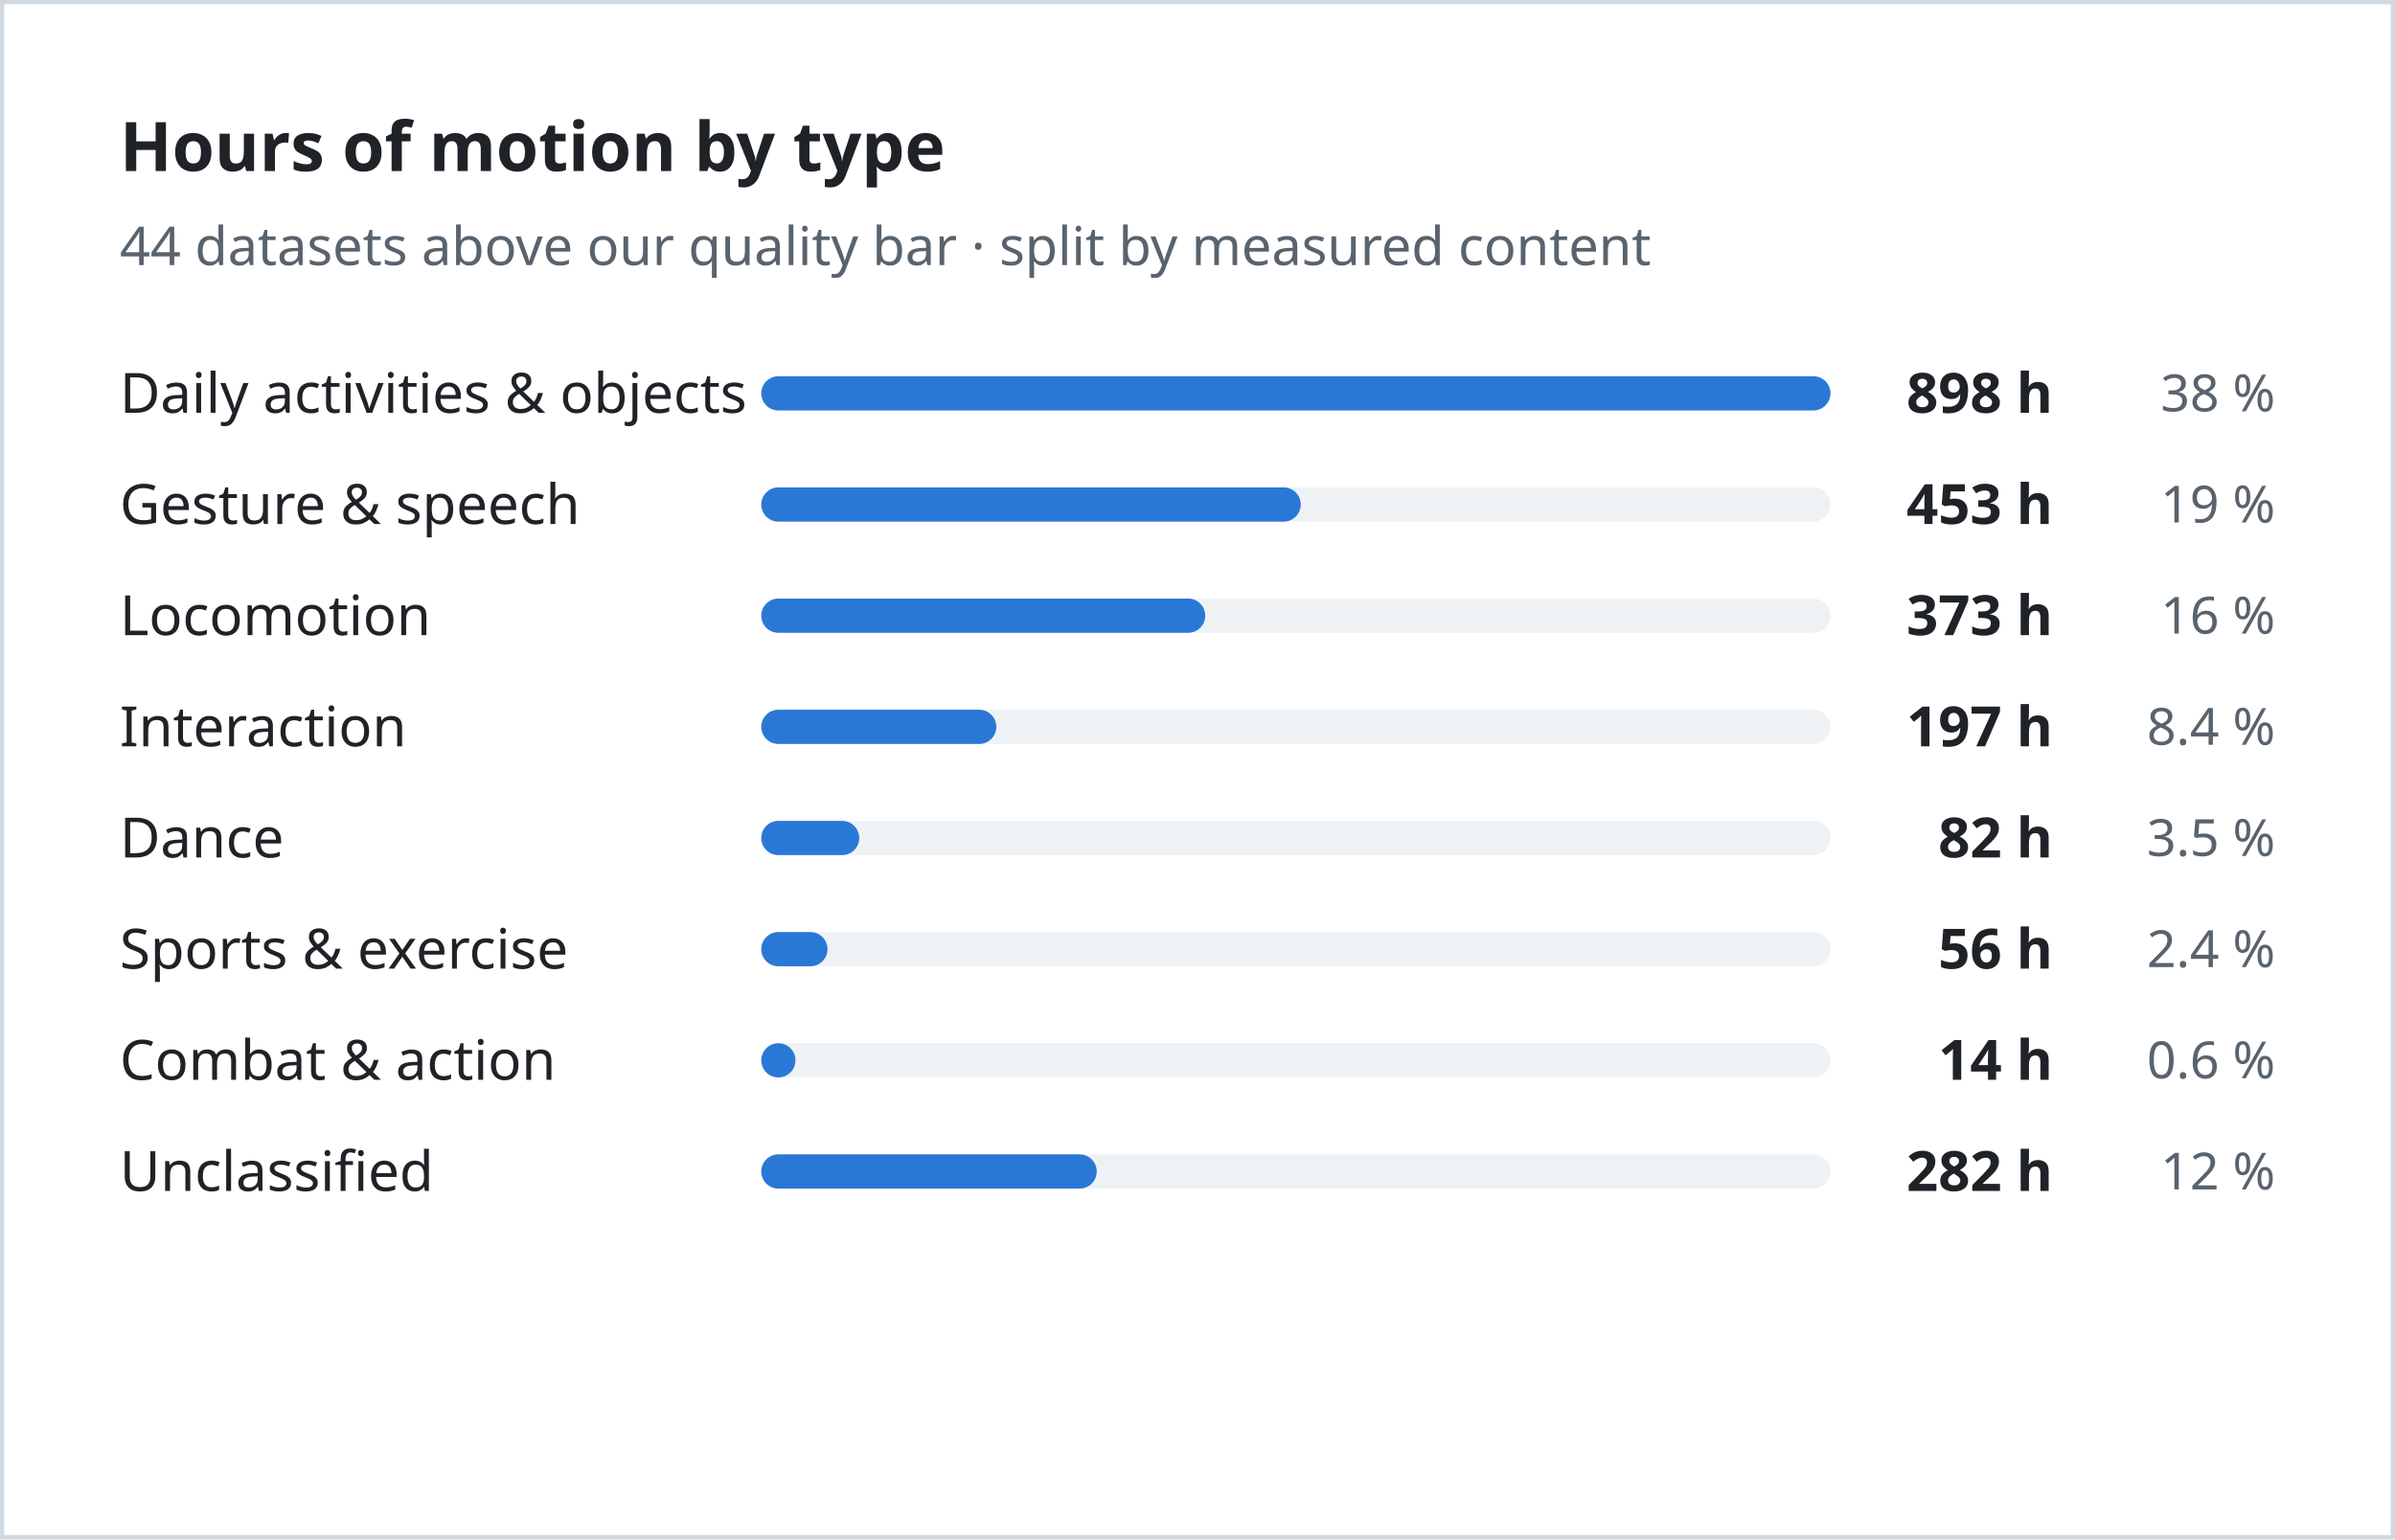
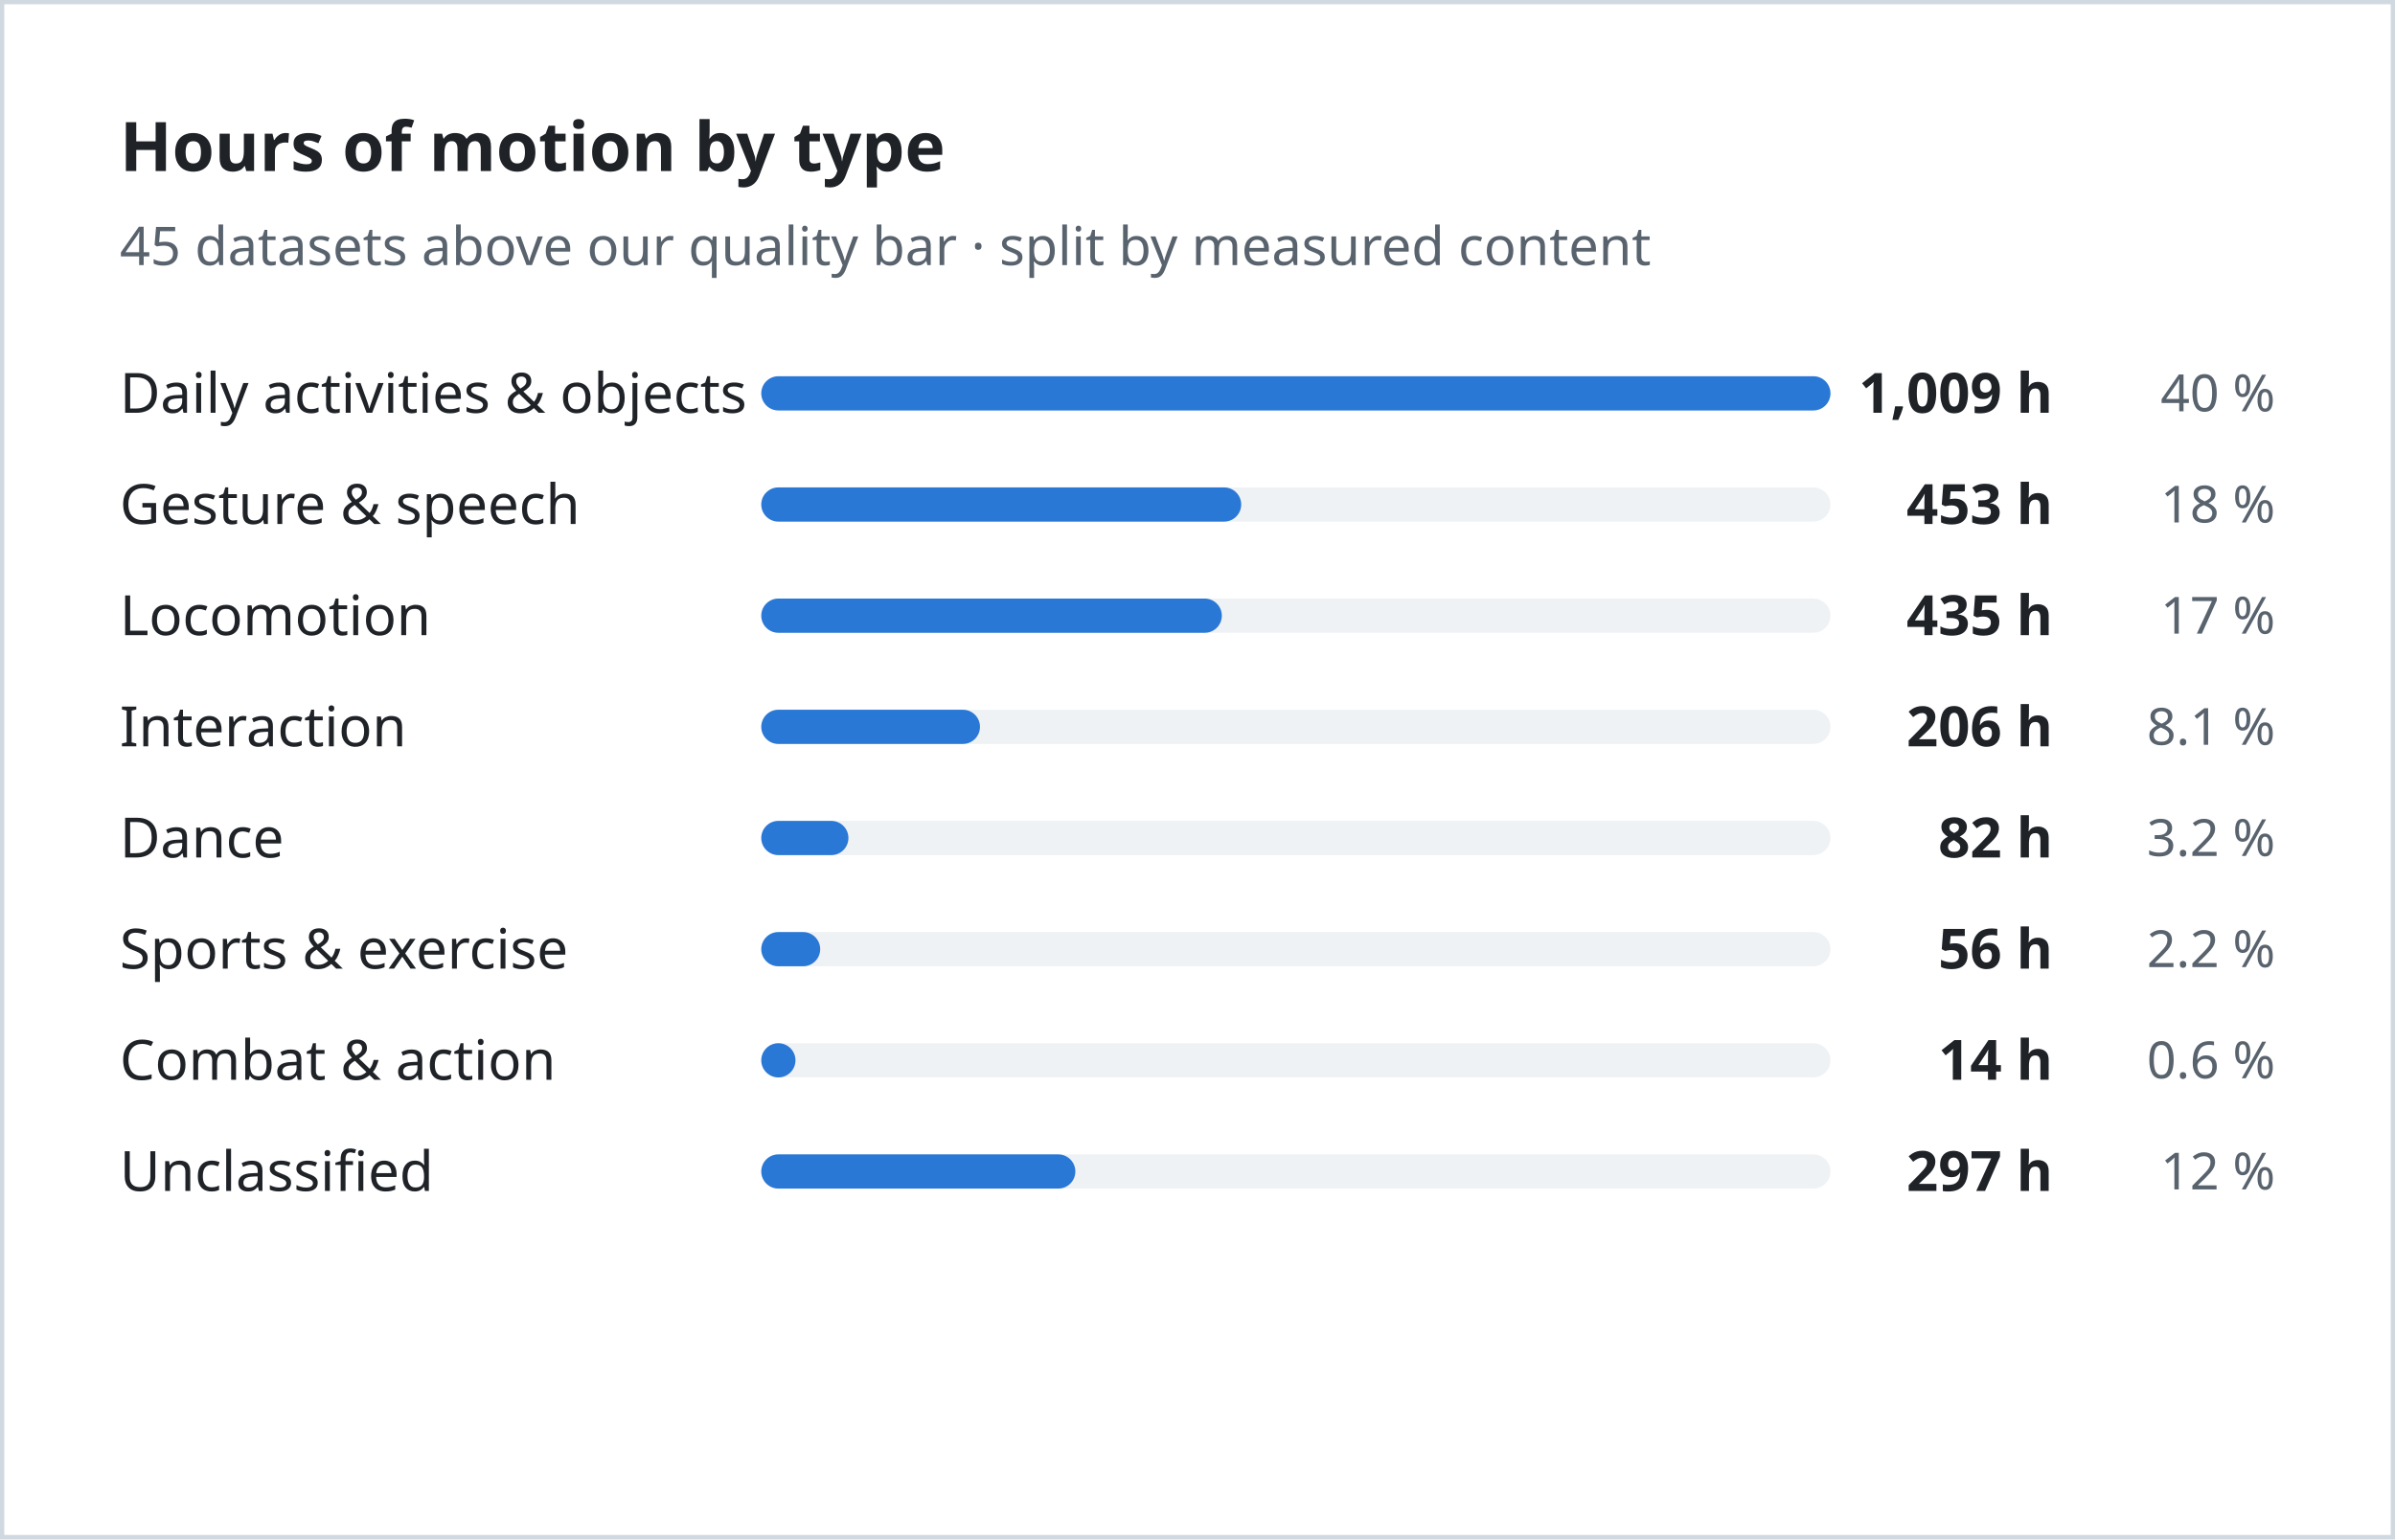
<svg xmlns="http://www.w3.org/2000/svg" width="560" height="360" viewBox="0 0 560 360" role="img" aria-label="Hours of motion by type" font-family="-apple-system, BlinkMacSystemFont, 'Segoe UI', 'Noto Sans', Helvetica, Arial, sans-serif">
  <rect x="0.5" y="0.5" width="559" height="359" fill="#ffffff" stroke="#d1d9e0" />
  <text x="28" y="40" font-size="16" font-weight="600" fill="#1f2328">Hours of motion by type</text>
-   <text x="28" y="62" font-size="12.5" fill="#59636e">44 datasets above our quality bar · split by measured content</text>
+   <text x="28" y="62" font-size="12.5" fill="#59636e">45 datasets above our quality bar · split by measured content</text>
  <text x="28" y="92.0" dy="0.35em" font-size="13" fill="#1f2328">Daily activities &amp; objects</text>
  <rect x="178" y="88.0" width="250" height="8" rx="4.0" fill="#eff2f5" />
  <rect x="178" y="88.0" width="250.00" height="8" rx="4.0" fill="#2a78d6" />
-   <text x="480" y="92.0" dy="0.35em" text-anchor="end" font-size="13" font-weight="600" fill="#1f2328">898 h</text>
-   <text x="532" y="92.0" dy="0.35em" text-anchor="end" font-size="12" fill="#59636e">38 %</text>
+   <text x="480" y="92.0" dy="0.35em" text-anchor="end" font-size="13" font-weight="600" fill="#1f2328">1,009 h</text>
+   <text x="532" y="92.0" dy="0.35em" text-anchor="end" font-size="12" fill="#59636e">40 %</text>
  <text x="28" y="118.0" dy="0.35em" font-size="13" fill="#1f2328">Gesture &amp; speech</text>
  <rect x="178" y="114.0" width="250" height="8" rx="4.0" fill="#eff2f5" />
-   <rect x="178" y="114.0" width="126.15" height="8" rx="4.0" fill="#2a78d6" />
+   <rect x="178" y="114.0" width="112.22" height="8" rx="4.0" fill="#2a78d6" />
  <text x="480" y="118.0" dy="0.35em" text-anchor="end" font-size="13" font-weight="600" fill="#1f2328">453 h</text>
-   <text x="532" y="118.0" dy="0.35em" text-anchor="end" font-size="12" fill="#59636e">19 %</text>
+   <text x="532" y="118.0" dy="0.35em" text-anchor="end" font-size="12" fill="#59636e">18 %</text>
  <text x="28" y="144.0" dy="0.35em" font-size="13" fill="#1f2328">Locomotion</text>
  <rect x="178" y="140.0" width="250" height="8" rx="4.0" fill="#eff2f5" />
-   <rect x="178" y="140.0" width="103.81" height="8" rx="4.0" fill="#2a78d6" />
-   <text x="480" y="144.0" dy="0.35em" text-anchor="end" font-size="13" font-weight="600" fill="#1f2328">373 h</text>
-   <text x="532" y="144.0" dy="0.35em" text-anchor="end" font-size="12" fill="#59636e">16 %</text>
+   <rect x="178" y="140.0" width="107.69" height="8" rx="4.0" fill="#2a78d6" />
+   <text x="480" y="144.0" dy="0.35em" text-anchor="end" font-size="13" font-weight="600" fill="#1f2328">435 h</text>
+   <text x="532" y="144.0" dy="0.35em" text-anchor="end" font-size="12" fill="#59636e">17 %</text>
  <text x="28" y="170.0" dy="0.35em" font-size="13" fill="#1f2328">Interaction</text>
  <rect x="178" y="166.0" width="250" height="8" rx="4.0" fill="#eff2f5" />
-   <rect x="178" y="166.0" width="54.96" height="8" rx="4.0" fill="#2a78d6" />
-   <text x="480" y="170.0" dy="0.35em" text-anchor="end" font-size="13" font-weight="600" fill="#1f2328">197 h</text>
-   <text x="532" y="170.0" dy="0.35em" text-anchor="end" font-size="12" fill="#59636e">8.4 %</text>
+   <rect x="178" y="166.0" width="51.14" height="8" rx="4.0" fill="#2a78d6" />
+   <text x="480" y="170.0" dy="0.35em" text-anchor="end" font-size="13" font-weight="600" fill="#1f2328">206 h</text>
+   <text x="532" y="170.0" dy="0.35em" text-anchor="end" font-size="12" fill="#59636e">8.1 %</text>
  <text x="28" y="196.0" dy="0.35em" font-size="13" fill="#1f2328">Dance</text>
  <rect x="178" y="192.0" width="250" height="8" rx="4.0" fill="#eff2f5" />
-   <rect x="178" y="192.0" width="22.91" height="8" rx="4.0" fill="#2a78d6" />
+   <rect x="178" y="192.0" width="20.38" height="8" rx="4.0" fill="#2a78d6" />
  <text x="480" y="196.0" dy="0.35em" text-anchor="end" font-size="13" font-weight="600" fill="#1f2328">82 h</text>
-   <text x="532" y="196.0" dy="0.35em" text-anchor="end" font-size="12" fill="#59636e">3.5 %</text>
+   <text x="532" y="196.0" dy="0.35em" text-anchor="end" font-size="12" fill="#59636e">3.2 %</text>
  <text x="28" y="222.0" dy="0.35em" font-size="13" fill="#1f2328">Sports &amp; exercise</text>
  <rect x="178" y="218.0" width="250" height="8" rx="4.0" fill="#eff2f5" />
-   <rect x="178" y="218.0" width="15.49" height="8" rx="4.0" fill="#2a78d6" />
+   <rect x="178" y="218.0" width="13.78" height="8" rx="4.0" fill="#2a78d6" />
  <text x="480" y="222.0" dy="0.35em" text-anchor="end" font-size="13" font-weight="600" fill="#1f2328">56 h</text>
-   <text x="532" y="222.0" dy="0.35em" text-anchor="end" font-size="12" fill="#59636e">2.4 %</text>
+   <text x="532" y="222.0" dy="0.35em" text-anchor="end" font-size="12" fill="#59636e">2.2 %</text>
  <text x="28" y="248.0" dy="0.35em" font-size="13" fill="#1f2328">Combat &amp; action</text>
  <rect x="178" y="244.0" width="250" height="8" rx="4.0" fill="#eff2f5" />
  <rect x="178" y="244.0" width="8.00" height="8" rx="4.0" fill="#2a78d6" />
  <text x="480" y="248.0" dy="0.35em" text-anchor="end" font-size="13" font-weight="600" fill="#1f2328">14 h</text>
  <text x="532" y="248.0" dy="0.35em" text-anchor="end" font-size="12" fill="#59636e">0.6 %</text>
  <text x="28" y="274.0" dy="0.35em" font-size="13" fill="#1f2328">Unclassified</text>
  <rect x="178" y="270.0" width="250" height="8" rx="4.0" fill="#eff2f5" />
-   <rect x="178" y="270.0" width="78.44" height="8" rx="4.0" fill="#2a78d6" />
-   <text x="480" y="274.0" dy="0.35em" text-anchor="end" font-size="13" font-weight="600" fill="#1f2328">282 h</text>
+   <rect x="178" y="270.0" width="73.44" height="8" rx="4.0" fill="#2a78d6" />
+   <text x="480" y="274.0" dy="0.35em" text-anchor="end" font-size="13" font-weight="600" fill="#1f2328">297 h</text>
  <text x="532" y="274.0" dy="0.35em" text-anchor="end" font-size="12" fill="#59636e">12 %</text>
</svg>
